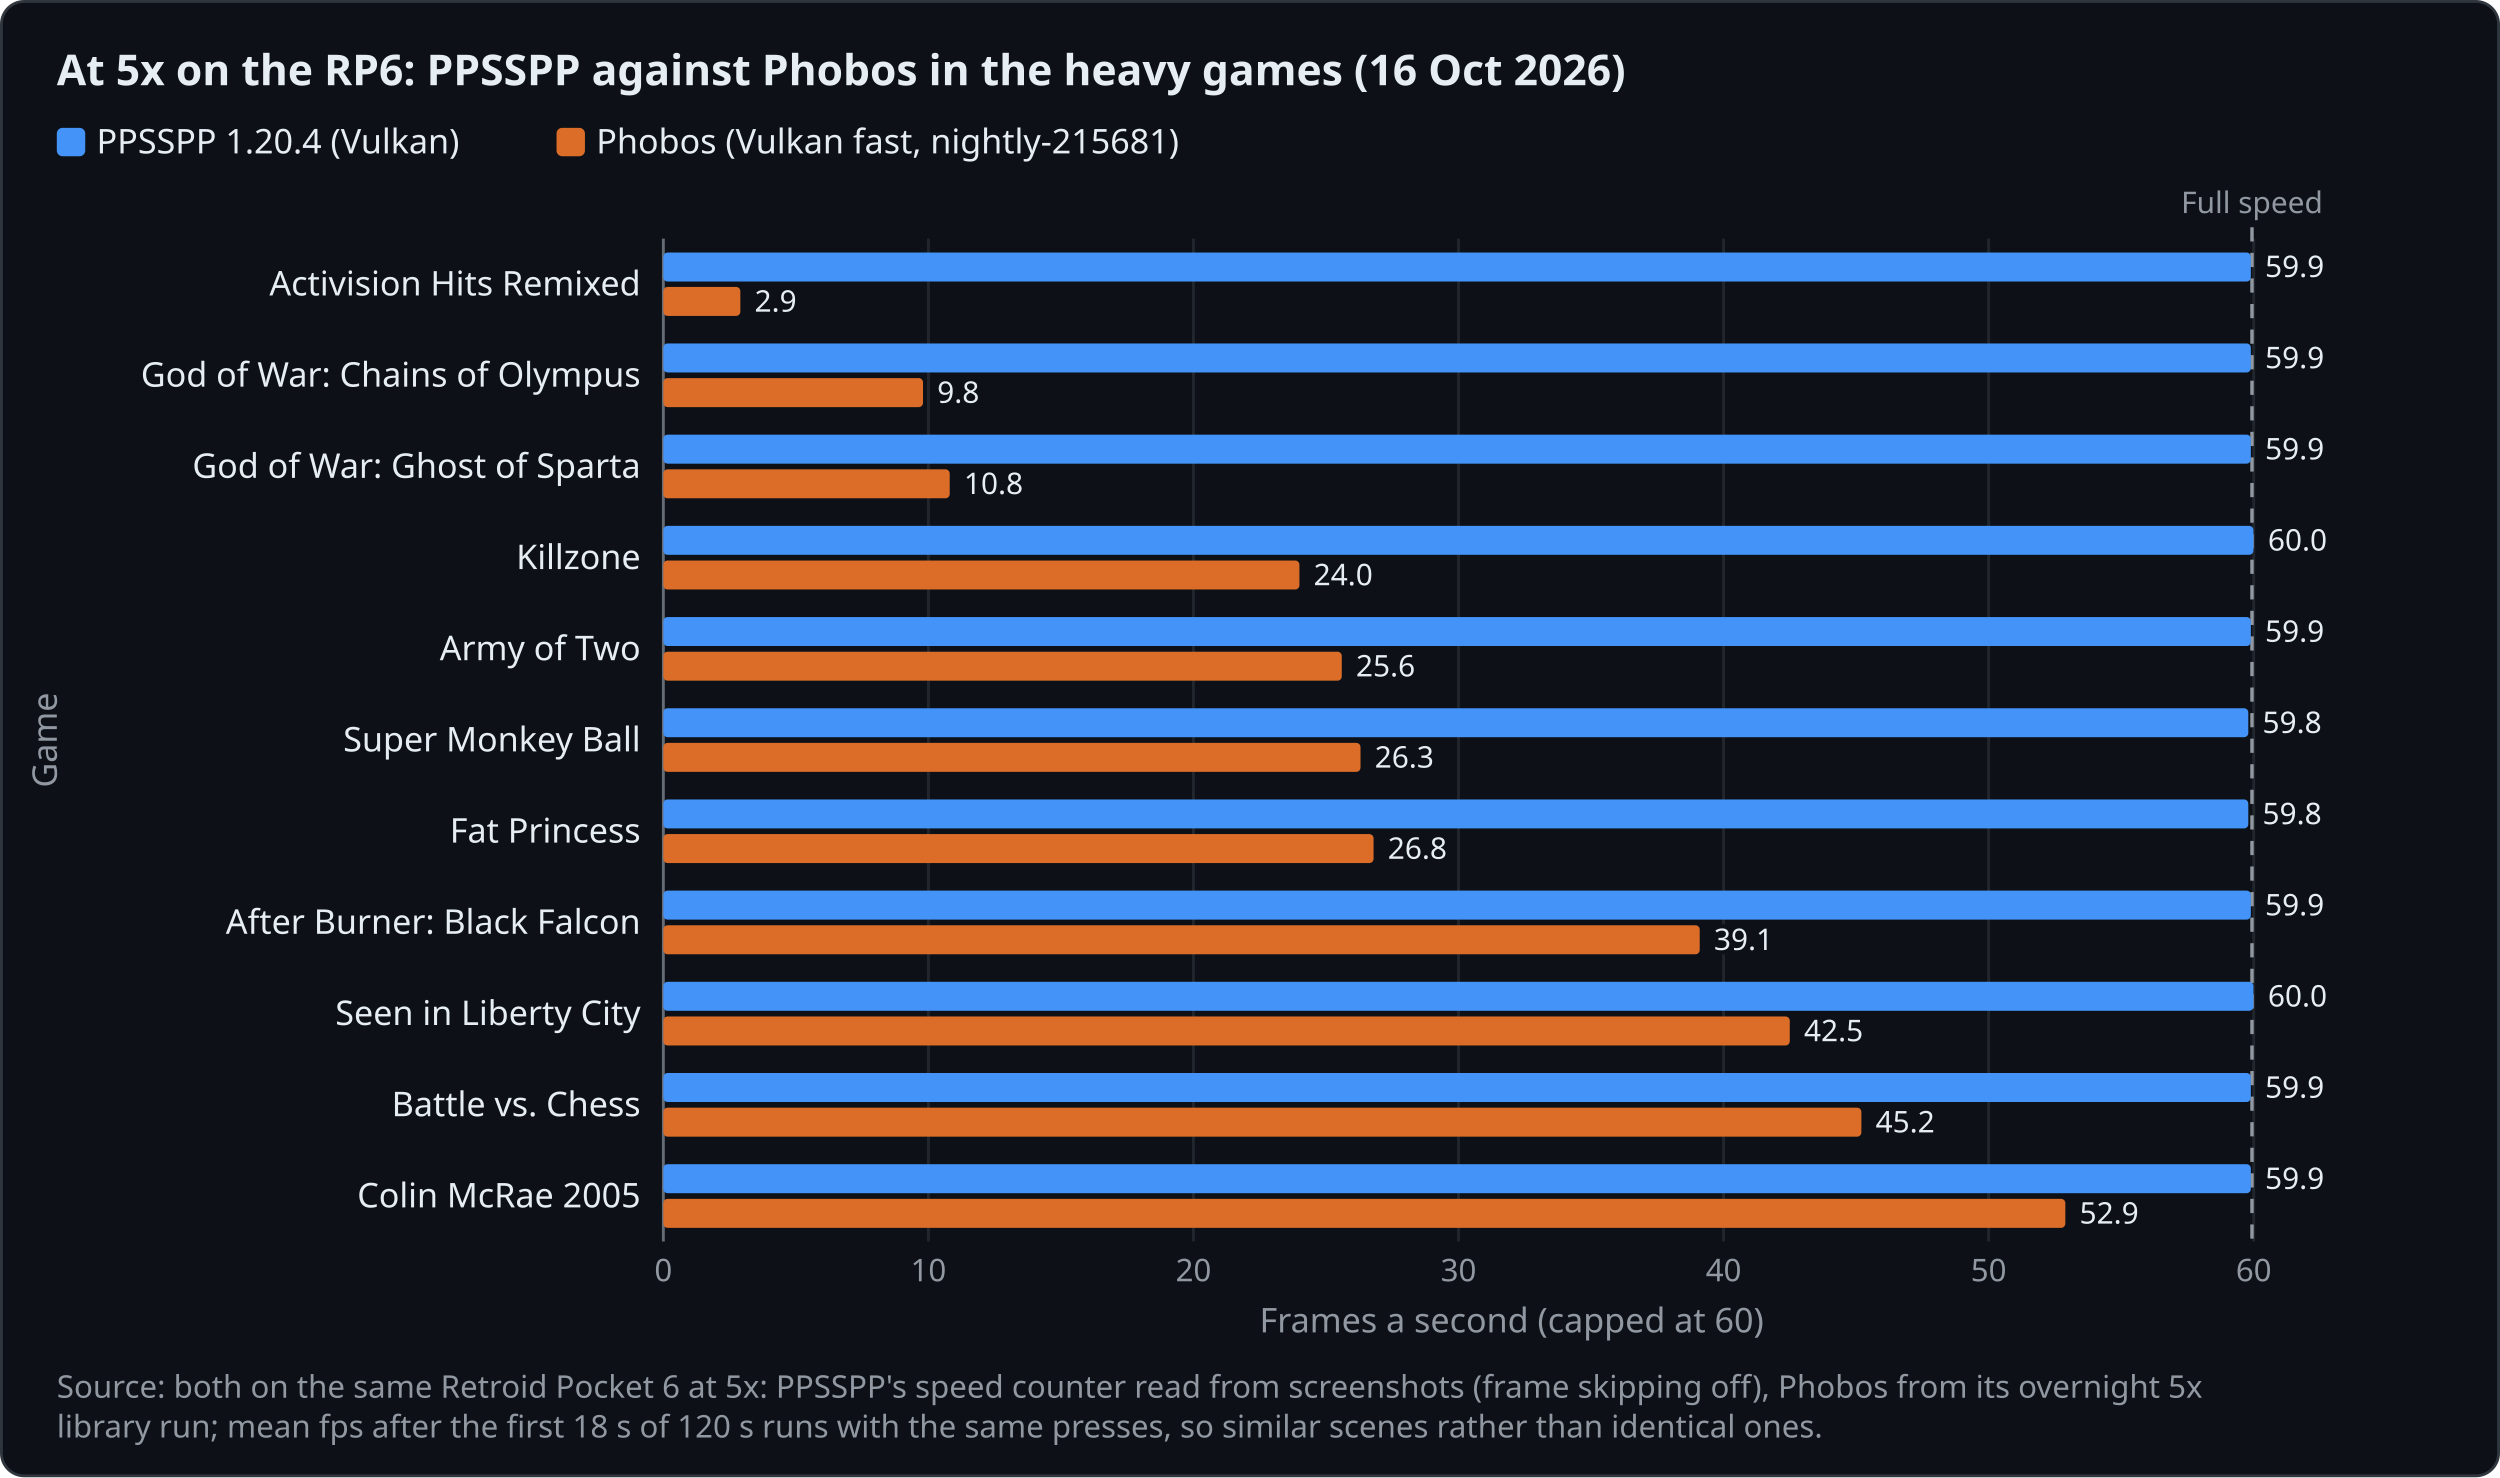
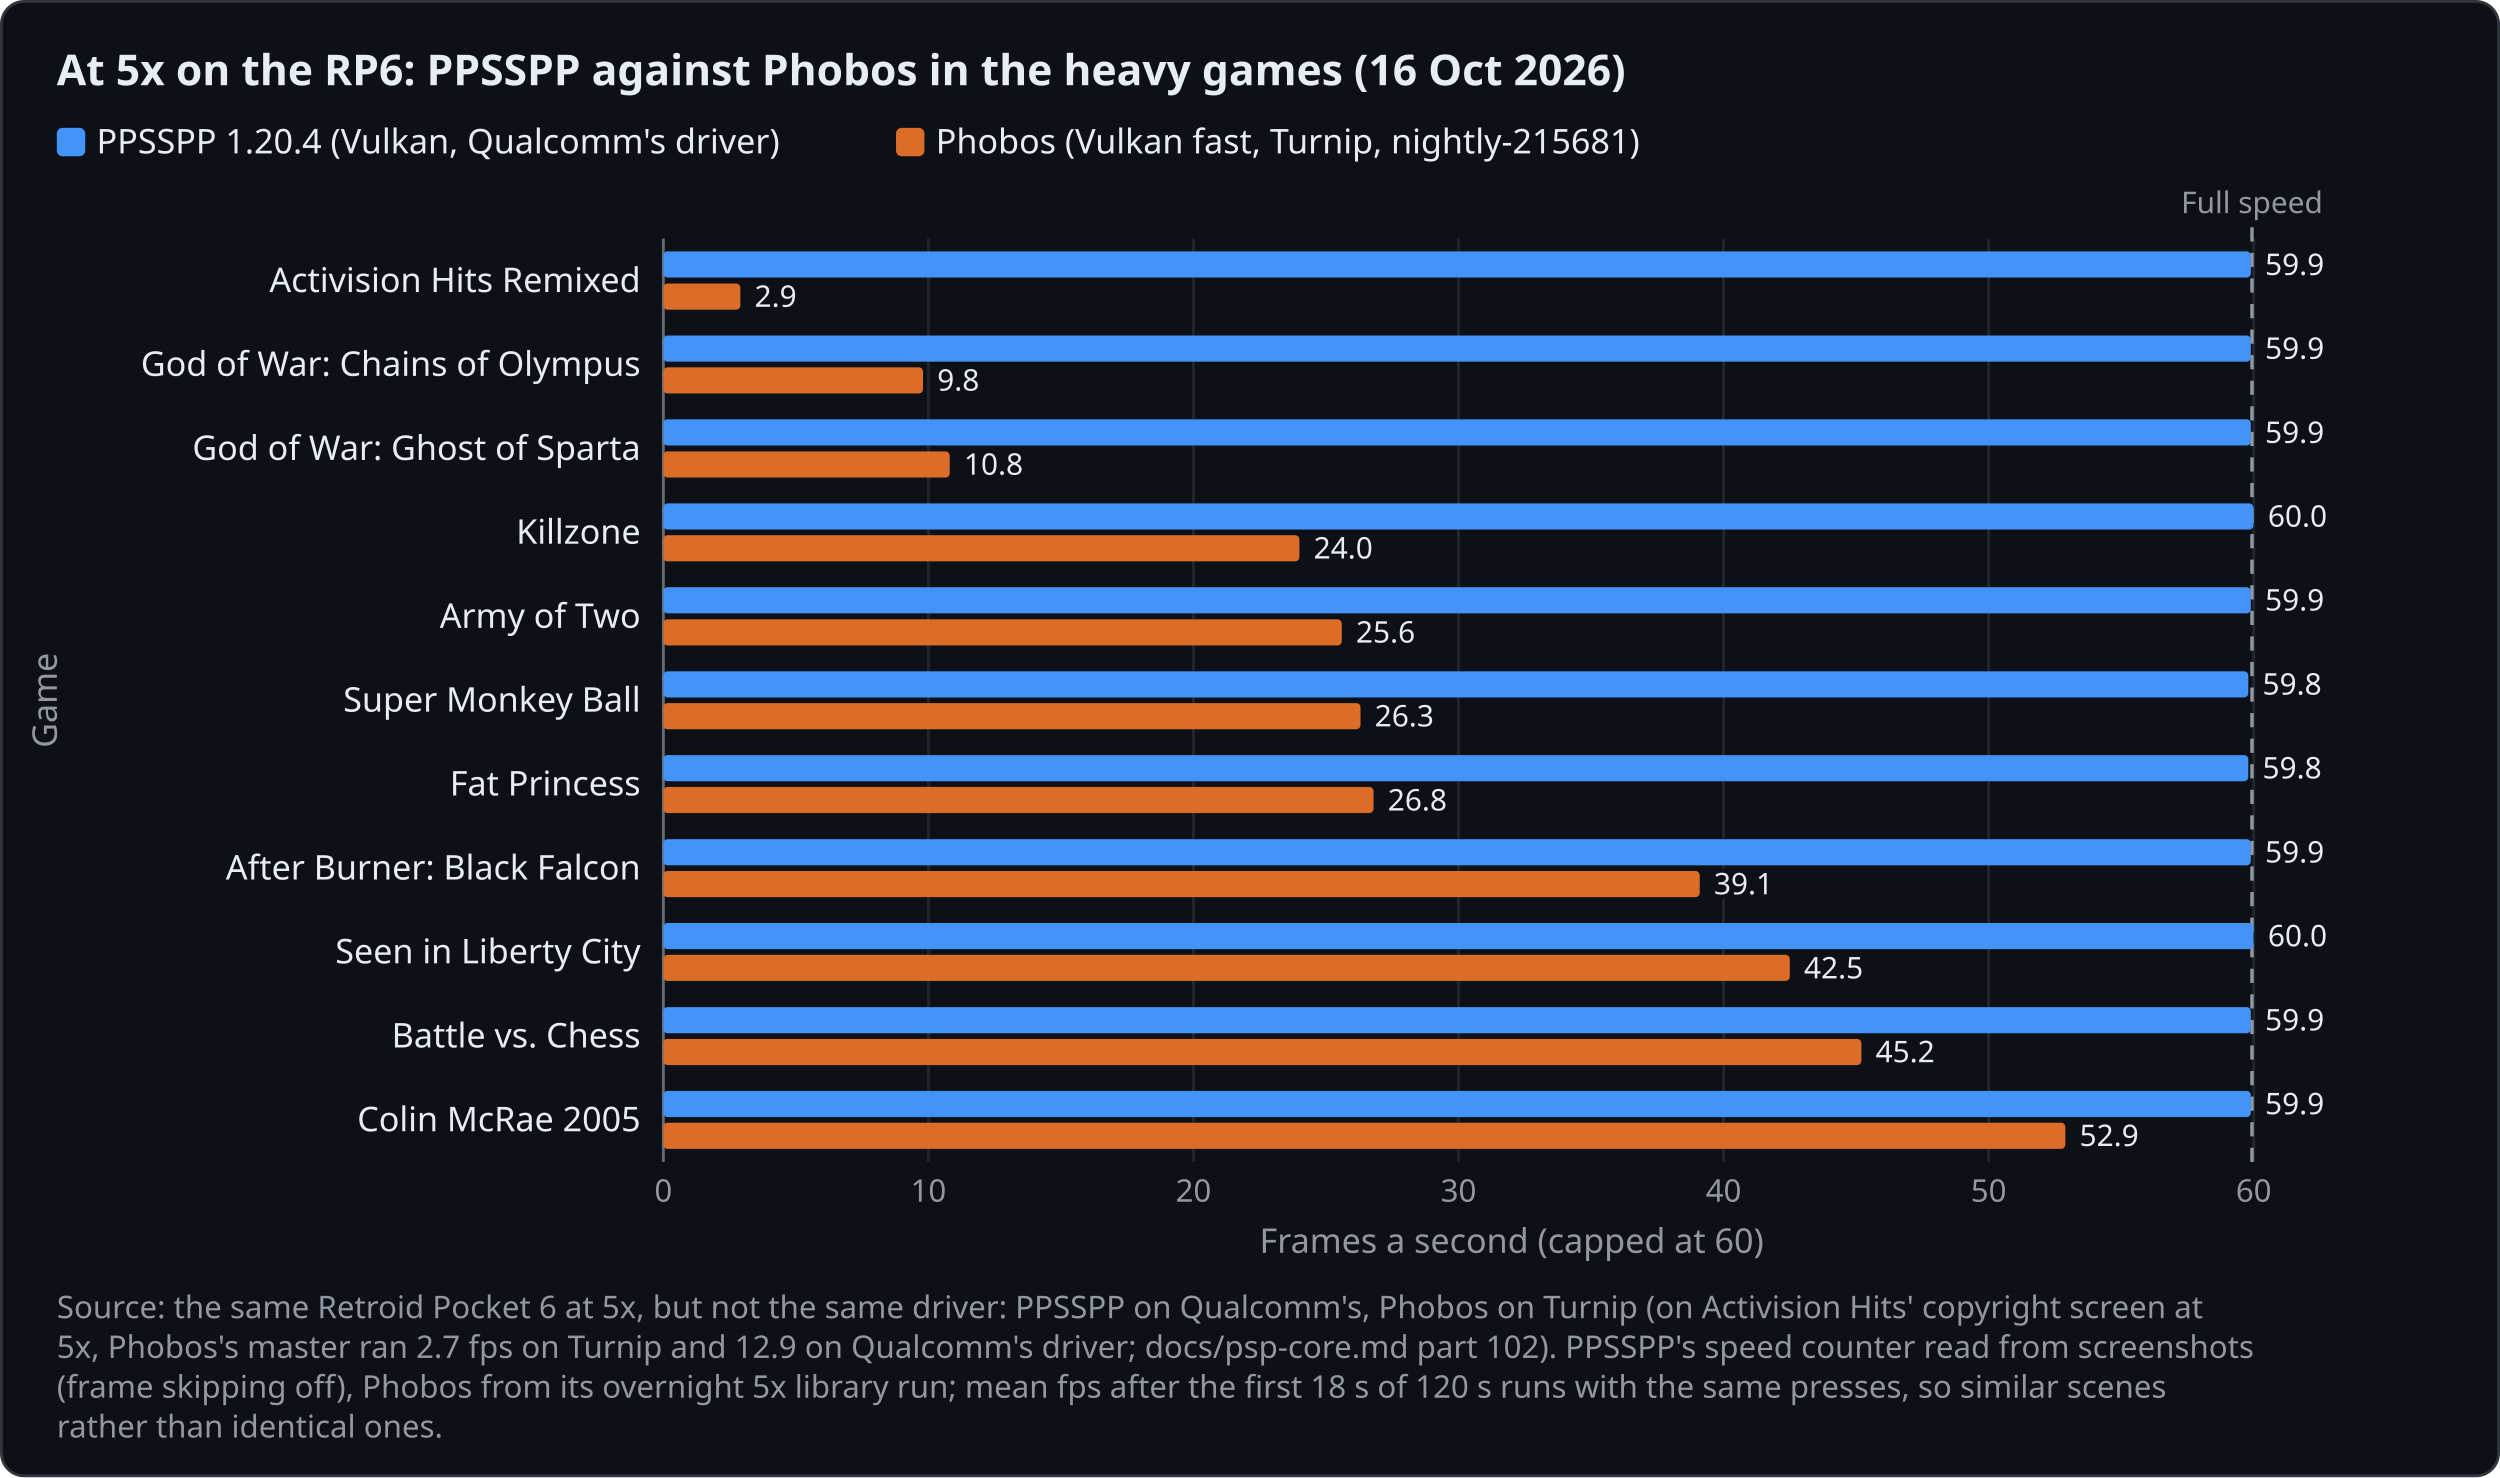
<svg xmlns="http://www.w3.org/2000/svg" width="880" height="520" viewBox="0 0 880 520" role="img" aria-labelledby="title desc" font-family="-apple-system, BlinkMacSystemFont, Segoe UI, Noto Sans, Helvetica, Arial, sans-serif">
  <rect x="0.5" y="0.5" width="879" height="519" rx="8" fill="#0d1117" stroke="#30363d" />
  <text x="20" y="30" font-size="15" fill="#e6edf3" font-weight="600">At 5x on the RP6: PPSSPP against Phobos in the heavy games (16 Oct 2026)</text>
  <rect x="20" y="45" width="10" height="10" rx="2" fill="#4493f8" />
-   <text x="34" y="54" font-size="12" fill="#e6edf3">PPSSPP 1.20.4 (Vulkan)</text>
-   <rect x="195.9" y="45" width="10" height="10" rx="2" fill="#db6d28" />
-   <text x="209.9" y="54" font-size="12" fill="#e6edf3">Phobos (Vulkan fast, nightly-215681)</text>
-   <text x="20" y="492" font-size="11" fill="#9198a1">Source: both on the same Retroid Pocket 6 at 5x: PPSSPP's speed counter read from screenshots (frame skipping off), Phobos from its overnight 5x</text>
-   <text x="20" y="506" font-size="11" fill="#9198a1">library run; mean fps after the first 18 s of 120 s runs with the same presses, so similar scenes rather than identical ones.</text>
-   <line x1="233.5" y1="84" x2="233.5" y2="437" stroke="#656c76" stroke-width="1" />
-   <text x="233.5" y="451" font-size="11" fill="#9198a1" text-anchor="middle">0</text>
-   <line x1="326.8" y1="84" x2="326.8" y2="437" stroke="#21262d" stroke-width="1" />
-   <text x="326.8" y="451" font-size="11" fill="#9198a1" text-anchor="middle">10</text>
-   <line x1="420.1" y1="84" x2="420.1" y2="437" stroke="#21262d" stroke-width="1" />
-   <text x="420.1" y="451" font-size="11" fill="#9198a1" text-anchor="middle">20</text>
-   <line x1="513.4" y1="84" x2="513.4" y2="437" stroke="#21262d" stroke-width="1" />
-   <text x="513.4" y="451" font-size="11" fill="#9198a1" text-anchor="middle">30</text>
-   <line x1="606.7" y1="84" x2="606.7" y2="437" stroke="#21262d" stroke-width="1" />
-   <text x="606.7" y="451" font-size="11" fill="#9198a1" text-anchor="middle">40</text>
-   <line x1="700" y1="84" x2="700" y2="437" stroke="#21262d" stroke-width="1" />
-   <text x="700" y="451" font-size="11" fill="#9198a1" text-anchor="middle">50</text>
-   <line x1="793.3" y1="84" x2="793.3" y2="437" stroke="#21262d" stroke-width="1" />
-   <text x="793.3" y="451" font-size="11" fill="#9198a1" text-anchor="middle">60</text>
-   <line x1="792.7" y1="80" x2="792.7" y2="437" stroke="#9198a1" stroke-width="1.2" stroke-dasharray="5 4" />
+   <text x="34" y="54" font-size="12" fill="#e6edf3">PPSSPP 1.20.4 (Vulkan, Qualcomm's driver)</text>
+   <rect x="315.4" y="45" width="10" height="10" rx="2" fill="#db6d28" />
+   <text x="329.4" y="54" font-size="12" fill="#e6edf3">Phobos (Vulkan fast, Turnip, nightly-215681)</text>
+   <text x="20" y="464" font-size="11" fill="#9198a1">Source: the same Retroid Pocket 6 at 5x, but not the same driver: PPSSPP on Qualcomm's, Phobos on Turnip (on Activision Hits' copyright screen at</text>
+   <text x="20" y="478" font-size="11" fill="#9198a1">5x, Phobos's master ran 2.7 fps on Turnip and 12.9 on Qualcomm's driver; docs/psp-core.md part 102). PPSSPP's speed counter read from screenshots</text>
+   <text x="20" y="492" font-size="11" fill="#9198a1">(frame skipping off), Phobos from its overnight 5x library run; mean fps after the first 18 s of 120 s runs with the same presses, so similar scenes</text>
+   <text x="20" y="506" font-size="11" fill="#9198a1">rather than identical ones.</text>
+   <line x1="233.5" y1="84" x2="233.5" y2="409" stroke="#656c76" stroke-width="1" />
+   <text x="233.5" y="423" font-size="11" fill="#9198a1" text-anchor="middle">0</text>
+   <line x1="326.8" y1="84" x2="326.8" y2="409" stroke="#21262d" stroke-width="1" />
+   <text x="326.8" y="423" font-size="11" fill="#9198a1" text-anchor="middle">10</text>
+   <line x1="420.1" y1="84" x2="420.1" y2="409" stroke="#21262d" stroke-width="1" />
+   <text x="420.1" y="423" font-size="11" fill="#9198a1" text-anchor="middle">20</text>
+   <line x1="513.4" y1="84" x2="513.4" y2="409" stroke="#21262d" stroke-width="1" />
+   <text x="513.4" y="423" font-size="11" fill="#9198a1" text-anchor="middle">30</text>
+   <line x1="606.7" y1="84" x2="606.7" y2="409" stroke="#21262d" stroke-width="1" />
+   <text x="606.7" y="423" font-size="11" fill="#9198a1" text-anchor="middle">40</text>
+   <line x1="700" y1="84" x2="700" y2="409" stroke="#21262d" stroke-width="1" />
+   <text x="700" y="423" font-size="11" fill="#9198a1" text-anchor="middle">50</text>
+   <line x1="793.3" y1="84" x2="793.3" y2="409" stroke="#21262d" stroke-width="1" />
+   <text x="793.3" y="423" font-size="11" fill="#9198a1" text-anchor="middle">60</text>
+   <line x1="792.7" y1="80" x2="792.7" y2="409" stroke="#9198a1" stroke-width="1.2" stroke-dasharray="5 4" />
  <text x="792.7" y="75" font-size="10.5" fill="#9198a1" text-anchor="middle" stroke="#0d1117" stroke-width="3" stroke-linejoin="round" paint-order="stroke">Full speed</text>
-   <text x="225.5" y="104" font-size="12" fill="#e6edf3" text-anchor="end">Activision Hits Remixed</text>
-   <rect x="233.5" y="88.9" width="558.8" height="10.2" rx="1.5" fill="#4493f8" />
-   <rect x="233.5" y="101" width="27.1" height="10.2" rx="1.5" fill="#db6d28" />
-   <text x="225.5" y="136.1" font-size="12" fill="#e6edf3" text-anchor="end">God of War: Chains of Olympus</text>
-   <rect x="233.5" y="120.9" width="558.8" height="10.2" rx="1.5" fill="#4493f8" />
-   <rect x="233.5" y="133.1" width="91.4" height="10.2" rx="1.5" fill="#db6d28" />
-   <text x="225.5" y="168.2" font-size="12" fill="#e6edf3" text-anchor="end">God of War: Ghost of Sparta</text>
-   <rect x="233.5" y="153" width="558.8" height="10.2" rx="1.5" fill="#4493f8" />
-   <rect x="233.5" y="165.2" width="100.8" height="10.2" rx="1.5" fill="#db6d28" />
-   <text x="225.5" y="200.3" font-size="12" fill="#e6edf3" text-anchor="end">Killzone</text>
-   <rect x="233.5" y="185.1" width="559.7" height="10.2" rx="1.5" fill="#4493f8" />
-   <rect x="233.5" y="197.3" width="223.9" height="10.2" rx="1.5" fill="#db6d28" />
-   <text x="225.5" y="232.4" font-size="12" fill="#e6edf3" text-anchor="end">Army of Two</text>
-   <rect x="233.5" y="217.2" width="558.8" height="10.2" rx="1.5" fill="#4493f8" />
-   <rect x="233.5" y="229.4" width="238.8" height="10.2" rx="1.5" fill="#db6d28" />
-   <text x="225.5" y="264.5" font-size="12" fill="#e6edf3" text-anchor="end">Super Monkey Ball</text>
-   <rect x="233.5" y="249.3" width="557.9" height="10.2" rx="1.5" fill="#4493f8" />
-   <rect x="233.5" y="261.5" width="245.4" height="10.2" rx="1.5" fill="#db6d28" />
-   <text x="225.5" y="296.6" font-size="12" fill="#e6edf3" text-anchor="end">Fat Princess</text>
-   <rect x="233.5" y="281.4" width="557.9" height="10.2" rx="1.5" fill="#4493f8" />
-   <rect x="233.5" y="293.6" width="250" height="10.2" rx="1.5" fill="#db6d28" />
-   <text x="225.5" y="328.7" font-size="12" fill="#e6edf3" text-anchor="end">After Burner: Black Falcon</text>
-   <rect x="233.5" y="313.5" width="558.8" height="10.2" rx="1.5" fill="#4493f8" />
-   <rect x="233.5" y="325.7" width="364.8" height="10.2" rx="1.5" fill="#db6d28" />
-   <text x="225.5" y="360.8" font-size="12" fill="#e6edf3" text-anchor="end">Seen in Liberty City</text>
-   <rect x="233.5" y="345.6" width="559.7" height="10.2" rx="1.5" fill="#4493f8" />
-   <rect x="233.5" y="357.8" width="396.5" height="10.2" rx="1.5" fill="#db6d28" />
-   <text x="225.5" y="392.9" font-size="12" fill="#e6edf3" text-anchor="end">Battle vs. Chess</text>
-   <rect x="233.5" y="377.7" width="558.8" height="10.2" rx="1.5" fill="#4493f8" />
-   <rect x="233.5" y="389.9" width="421.7" height="10.2" rx="1.5" fill="#db6d28" />
-   <text x="225.5" y="425" font-size="12" fill="#e6edf3" text-anchor="end">Colin McRae 2005</text>
-   <rect x="233.5" y="409.8" width="558.8" height="10.2" rx="1.5" fill="#4493f8" />
-   <rect x="233.5" y="422" width="493.5" height="10.2" rx="1.5" fill="#db6d28" />
-   <text x="797.3" y="97.5" font-size="10.5" fill="#e6edf3" stroke="#0d1117" stroke-width="3" stroke-linejoin="round" paint-order="stroke">59.9</text>
-   <text x="265.6" y="109.7" font-size="10.5" fill="#e6edf3" stroke="#0d1117" stroke-width="3" stroke-linejoin="round" paint-order="stroke">2.9</text>
-   <text x="797.3" y="129.6" font-size="10.5" fill="#e6edf3" stroke="#0d1117" stroke-width="3" stroke-linejoin="round" paint-order="stroke">59.9</text>
-   <text x="329.9" y="141.8" font-size="10.5" fill="#e6edf3" stroke="#0d1117" stroke-width="3" stroke-linejoin="round" paint-order="stroke">9.8</text>
-   <text x="797.3" y="161.7" font-size="10.5" fill="#e6edf3" stroke="#0d1117" stroke-width="3" stroke-linejoin="round" paint-order="stroke">59.9</text>
-   <text x="339.3" y="173.9" font-size="10.5" fill="#e6edf3" stroke="#0d1117" stroke-width="3" stroke-linejoin="round" paint-order="stroke">10.8</text>
-   <text x="798.3" y="193.8" font-size="10.5" fill="#e6edf3" stroke="#0d1117" stroke-width="3" stroke-linejoin="round" paint-order="stroke">60.0</text>
-   <text x="462.4" y="206" font-size="10.5" fill="#e6edf3" stroke="#0d1117" stroke-width="3" stroke-linejoin="round" paint-order="stroke">24.0</text>
-   <text x="797.3" y="225.9" font-size="10.5" fill="#e6edf3" stroke="#0d1117" stroke-width="3" stroke-linejoin="round" paint-order="stroke">59.9</text>
-   <text x="477.3" y="238.1" font-size="10.5" fill="#e6edf3" stroke="#0d1117" stroke-width="3" stroke-linejoin="round" paint-order="stroke">25.6</text>
-   <text x="796.4" y="258" font-size="10.5" fill="#e6edf3" stroke="#0d1117" stroke-width="3" stroke-linejoin="round" paint-order="stroke">59.8</text>
-   <text x="483.9" y="270.2" font-size="10.5" fill="#e6edf3" stroke="#0d1117" stroke-width="3" stroke-linejoin="round" paint-order="stroke">26.3</text>
-   <text x="796.4" y="290.1" font-size="10.5" fill="#e6edf3" stroke="#0d1117" stroke-width="3" stroke-linejoin="round" paint-order="stroke">59.8</text>
-   <text x="488.5" y="302.3" font-size="10.5" fill="#e6edf3" stroke="#0d1117" stroke-width="3" stroke-linejoin="round" paint-order="stroke">26.8</text>
-   <text x="797.3" y="322.2" font-size="10.5" fill="#e6edf3" stroke="#0d1117" stroke-width="3" stroke-linejoin="round" paint-order="stroke">59.9</text>
-   <text x="603.3" y="334.4" font-size="10.5" fill="#e6edf3" stroke="#0d1117" stroke-width="3" stroke-linejoin="round" paint-order="stroke">39.1</text>
-   <text x="798.3" y="354.3" font-size="10.5" fill="#e6edf3" stroke="#0d1117" stroke-width="3" stroke-linejoin="round" paint-order="stroke">60.0</text>
-   <text x="635" y="366.5" font-size="10.5" fill="#e6edf3" stroke="#0d1117" stroke-width="3" stroke-linejoin="round" paint-order="stroke">42.5</text>
-   <text x="797.3" y="386.4" font-size="10.5" fill="#e6edf3" stroke="#0d1117" stroke-width="3" stroke-linejoin="round" paint-order="stroke">59.9</text>
-   <text x="660.2" y="398.6" font-size="10.5" fill="#e6edf3" stroke="#0d1117" stroke-width="3" stroke-linejoin="round" paint-order="stroke">45.2</text>
-   <text x="797.3" y="418.5" font-size="10.5" fill="#e6edf3" stroke="#0d1117" stroke-width="3" stroke-linejoin="round" paint-order="stroke">59.9</text>
-   <text x="732" y="430.7" font-size="10.5" fill="#e6edf3" stroke="#0d1117" stroke-width="3" stroke-linejoin="round" paint-order="stroke">52.9</text>
-   <text x="0" y="0" font-size="12" fill="#9198a1" text-anchor="middle" transform="translate(20 260.5) rotate(-90)">Game</text>
-   <text x="532.1" y="469" font-size="12" fill="#9198a1" text-anchor="middle">Frames a second (capped at 60)</text>
+   <text x="225.5" y="102.8" font-size="12" fill="#e6edf3" text-anchor="end">Activision Hits Remixed</text>
+   <rect x="233.5" y="88.5" width="558.8" height="9.2" rx="1.5" fill="#4493f8" />
+   <rect x="233.5" y="99.8" width="27.1" height="9.2" rx="1.5" fill="#db6d28" />
+   <text x="225.5" y="132.3" font-size="12" fill="#e6edf3" text-anchor="end">God of War: Chains of Olympus</text>
+   <rect x="233.5" y="118.1" width="558.8" height="9.2" rx="1.5" fill="#4493f8" />
+   <rect x="233.5" y="129.3" width="91.4" height="9.2" rx="1.5" fill="#db6d28" />
+   <text x="225.5" y="161.9" font-size="12" fill="#e6edf3" text-anchor="end">God of War: Ghost of Sparta</text>
+   <rect x="233.5" y="147.6" width="558.8" height="9.2" rx="1.5" fill="#4493f8" />
+   <rect x="233.5" y="158.9" width="100.8" height="9.2" rx="1.5" fill="#db6d28" />
+   <text x="225.5" y="191.4" font-size="12" fill="#e6edf3" text-anchor="end">Killzone</text>
+   <rect x="233.5" y="177.2" width="559.7" height="9.2" rx="1.5" fill="#4493f8" />
+   <rect x="233.5" y="188.4" width="223.9" height="9.2" rx="1.5" fill="#db6d28" />
+   <text x="225.5" y="221" font-size="12" fill="#e6edf3" text-anchor="end">Army of Two</text>
+   <rect x="233.5" y="206.7" width="558.8" height="9.2" rx="1.5" fill="#4493f8" />
+   <rect x="233.5" y="218" width="238.8" height="9.2" rx="1.5" fill="#db6d28" />
+   <text x="225.5" y="250.5" font-size="12" fill="#e6edf3" text-anchor="end">Super Monkey Ball</text>
+   <rect x="233.5" y="236.3" width="557.9" height="9.2" rx="1.5" fill="#4493f8" />
+   <rect x="233.5" y="247.5" width="245.4" height="9.2" rx="1.5" fill="#db6d28" />
+   <text x="225.5" y="280" font-size="12" fill="#e6edf3" text-anchor="end">Fat Princess</text>
+   <rect x="233.5" y="265.8" width="557.9" height="9.2" rx="1.5" fill="#4493f8" />
+   <rect x="233.5" y="277" width="250" height="9.2" rx="1.5" fill="#db6d28" />
+   <text x="225.5" y="309.6" font-size="12" fill="#e6edf3" text-anchor="end">After Burner: Black Falcon</text>
+   <rect x="233.5" y="295.4" width="558.8" height="9.2" rx="1.5" fill="#4493f8" />
+   <rect x="233.5" y="306.6" width="364.8" height="9.2" rx="1.5" fill="#db6d28" />
+   <text x="225.5" y="339.1" font-size="12" fill="#e6edf3" text-anchor="end">Seen in Liberty City</text>
+   <rect x="233.5" y="324.9" width="559.7" height="9.2" rx="1.5" fill="#4493f8" />
+   <rect x="233.5" y="336.1" width="396.5" height="9.2" rx="1.5" fill="#db6d28" />
+   <text x="225.5" y="368.7" font-size="12" fill="#e6edf3" text-anchor="end">Battle vs. Chess</text>
+   <rect x="233.5" y="354.5" width="558.8" height="9.2" rx="1.5" fill="#4493f8" />
+   <rect x="233.5" y="365.7" width="421.7" height="9.2" rx="1.5" fill="#db6d28" />
+   <text x="225.5" y="398.2" font-size="12" fill="#e6edf3" text-anchor="end">Colin McRae 2005</text>
+   <rect x="233.5" y="384" width="558.8" height="9.2" rx="1.5" fill="#4493f8" />
+   <rect x="233.5" y="395.2" width="493.5" height="9.2" rx="1.5" fill="#db6d28" />
+   <text x="797.3" y="96.8" font-size="10.5" fill="#e6edf3" stroke="#0d1117" stroke-width="3" stroke-linejoin="round" paint-order="stroke">59.9</text>
+   <text x="265.6" y="108" font-size="10.5" fill="#e6edf3" stroke="#0d1117" stroke-width="3" stroke-linejoin="round" paint-order="stroke">2.9</text>
+   <text x="797.3" y="126.3" font-size="10.5" fill="#e6edf3" stroke="#0d1117" stroke-width="3" stroke-linejoin="round" paint-order="stroke">59.9</text>
+   <text x="329.9" y="137.5" font-size="10.5" fill="#e6edf3" stroke="#0d1117" stroke-width="3" stroke-linejoin="round" paint-order="stroke">9.8</text>
+   <text x="797.3" y="155.9" font-size="10.5" fill="#e6edf3" stroke="#0d1117" stroke-width="3" stroke-linejoin="round" paint-order="stroke">59.9</text>
+   <text x="339.3" y="167.1" font-size="10.5" fill="#e6edf3" stroke="#0d1117" stroke-width="3" stroke-linejoin="round" paint-order="stroke">10.8</text>
+   <text x="798.3" y="185.4" font-size="10.5" fill="#e6edf3" stroke="#0d1117" stroke-width="3" stroke-linejoin="round" paint-order="stroke">60.0</text>
+   <text x="462.4" y="196.6" font-size="10.5" fill="#e6edf3" stroke="#0d1117" stroke-width="3" stroke-linejoin="round" paint-order="stroke">24.0</text>
+   <text x="797.3" y="214.9" font-size="10.5" fill="#e6edf3" stroke="#0d1117" stroke-width="3" stroke-linejoin="round" paint-order="stroke">59.9</text>
+   <text x="477.3" y="226.2" font-size="10.5" fill="#e6edf3" stroke="#0d1117" stroke-width="3" stroke-linejoin="round" paint-order="stroke">25.6</text>
+   <text x="796.4" y="244.5" font-size="10.5" fill="#e6edf3" stroke="#0d1117" stroke-width="3" stroke-linejoin="round" paint-order="stroke">59.8</text>
+   <text x="483.9" y="255.7" font-size="10.5" fill="#e6edf3" stroke="#0d1117" stroke-width="3" stroke-linejoin="round" paint-order="stroke">26.3</text>
+   <text x="796.4" y="274" font-size="10.5" fill="#e6edf3" stroke="#0d1117" stroke-width="3" stroke-linejoin="round" paint-order="stroke">59.8</text>
+   <text x="488.5" y="285.3" font-size="10.5" fill="#e6edf3" stroke="#0d1117" stroke-width="3" stroke-linejoin="round" paint-order="stroke">26.8</text>
+   <text x="797.3" y="303.6" font-size="10.5" fill="#e6edf3" stroke="#0d1117" stroke-width="3" stroke-linejoin="round" paint-order="stroke">59.9</text>
+   <text x="603.3" y="314.8" font-size="10.5" fill="#e6edf3" stroke="#0d1117" stroke-width="3" stroke-linejoin="round" paint-order="stroke">39.1</text>
+   <text x="798.3" y="333.1" font-size="10.5" fill="#e6edf3" stroke="#0d1117" stroke-width="3" stroke-linejoin="round" paint-order="stroke">60.0</text>
+   <text x="635" y="344.4" font-size="10.5" fill="#e6edf3" stroke="#0d1117" stroke-width="3" stroke-linejoin="round" paint-order="stroke">42.5</text>
+   <text x="797.3" y="362.7" font-size="10.5" fill="#e6edf3" stroke="#0d1117" stroke-width="3" stroke-linejoin="round" paint-order="stroke">59.9</text>
+   <text x="660.2" y="373.9" font-size="10.5" fill="#e6edf3" stroke="#0d1117" stroke-width="3" stroke-linejoin="round" paint-order="stroke">45.2</text>
+   <text x="797.3" y="392.2" font-size="10.5" fill="#e6edf3" stroke="#0d1117" stroke-width="3" stroke-linejoin="round" paint-order="stroke">59.9</text>
+   <text x="732" y="403.4" font-size="10.5" fill="#e6edf3" stroke="#0d1117" stroke-width="3" stroke-linejoin="round" paint-order="stroke">52.9</text>
+   <text x="0" y="0" font-size="12" fill="#9198a1" text-anchor="middle" transform="translate(20 246.5) rotate(-90)">Game</text>
+   <text x="532.1" y="441" font-size="12" fill="#9198a1" text-anchor="middle">Frames a second (capped at 60)</text>
</svg>
